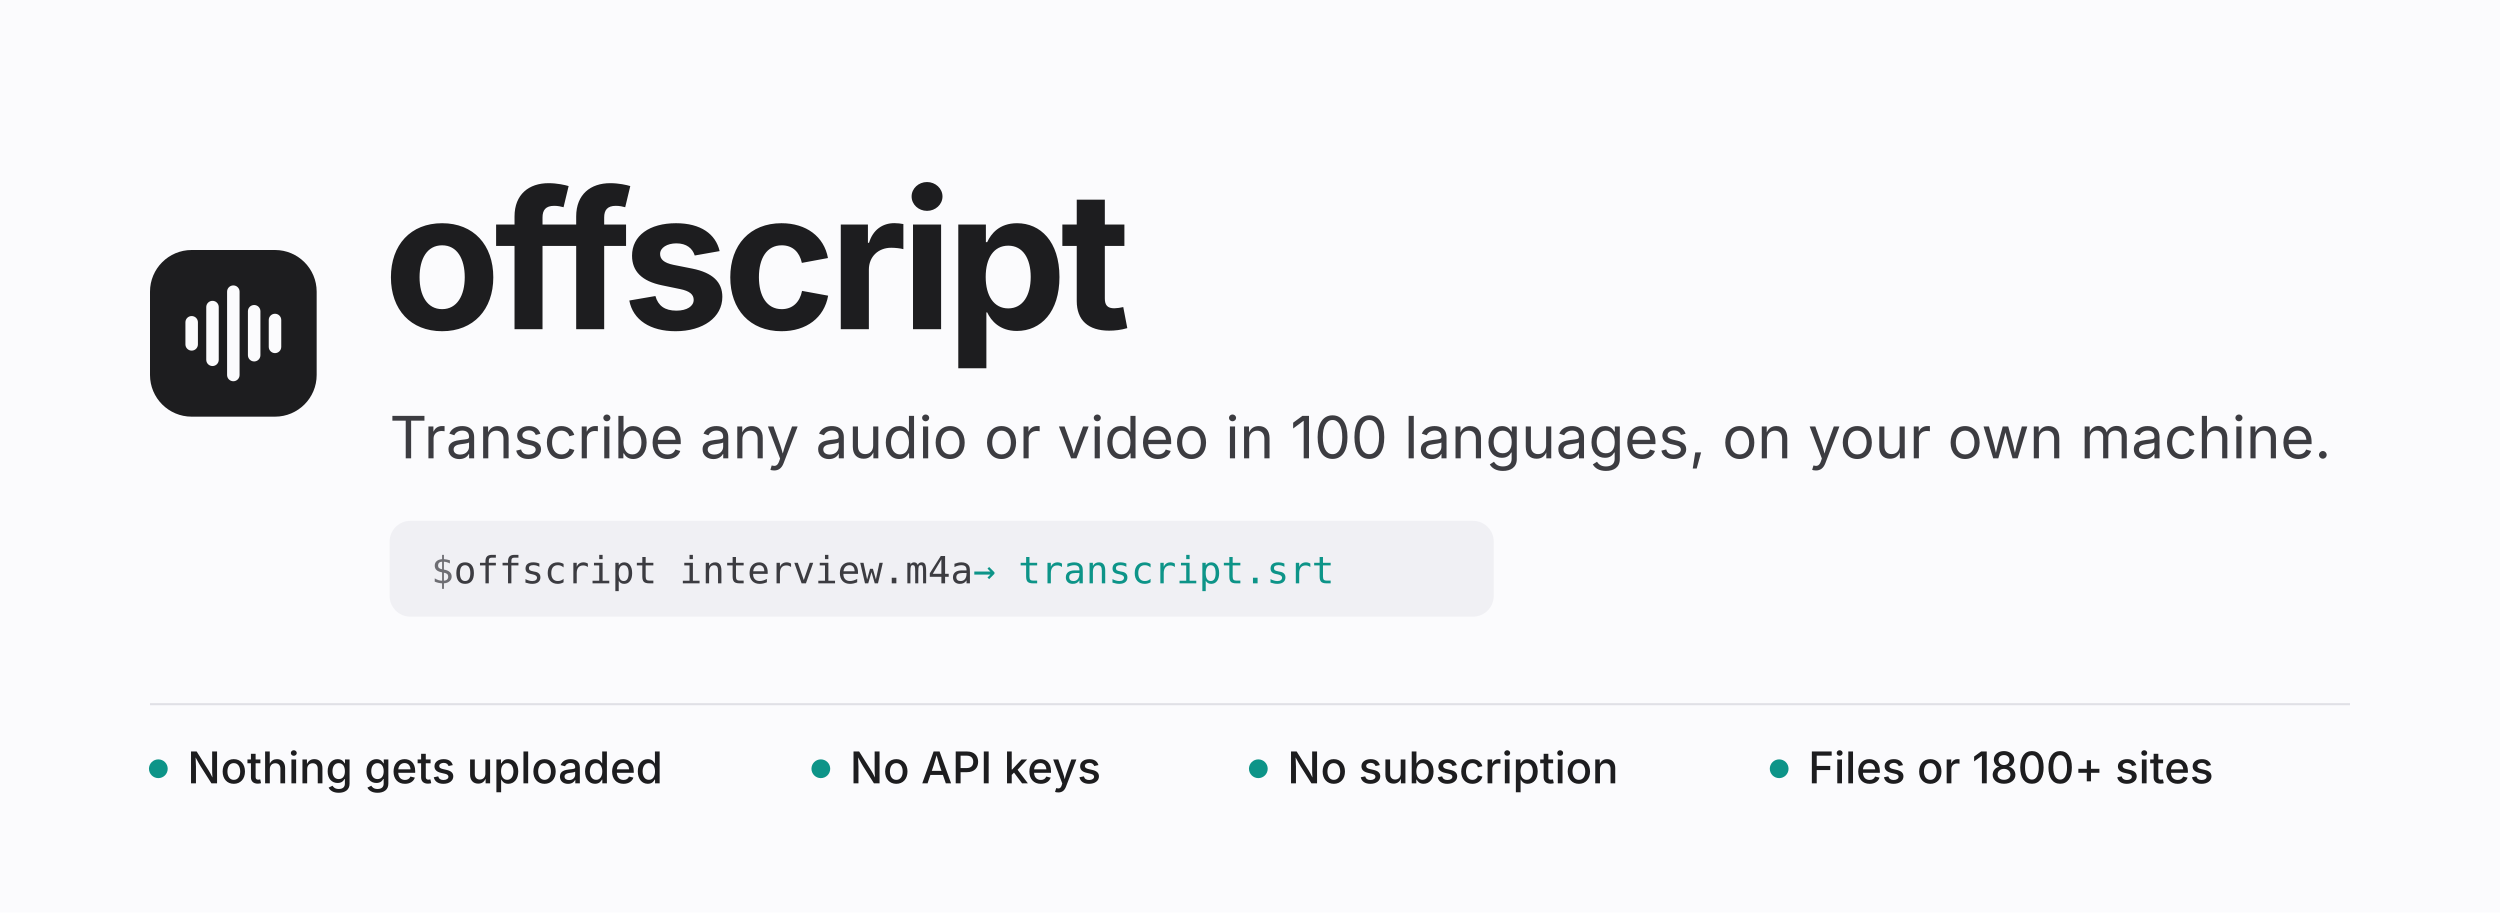
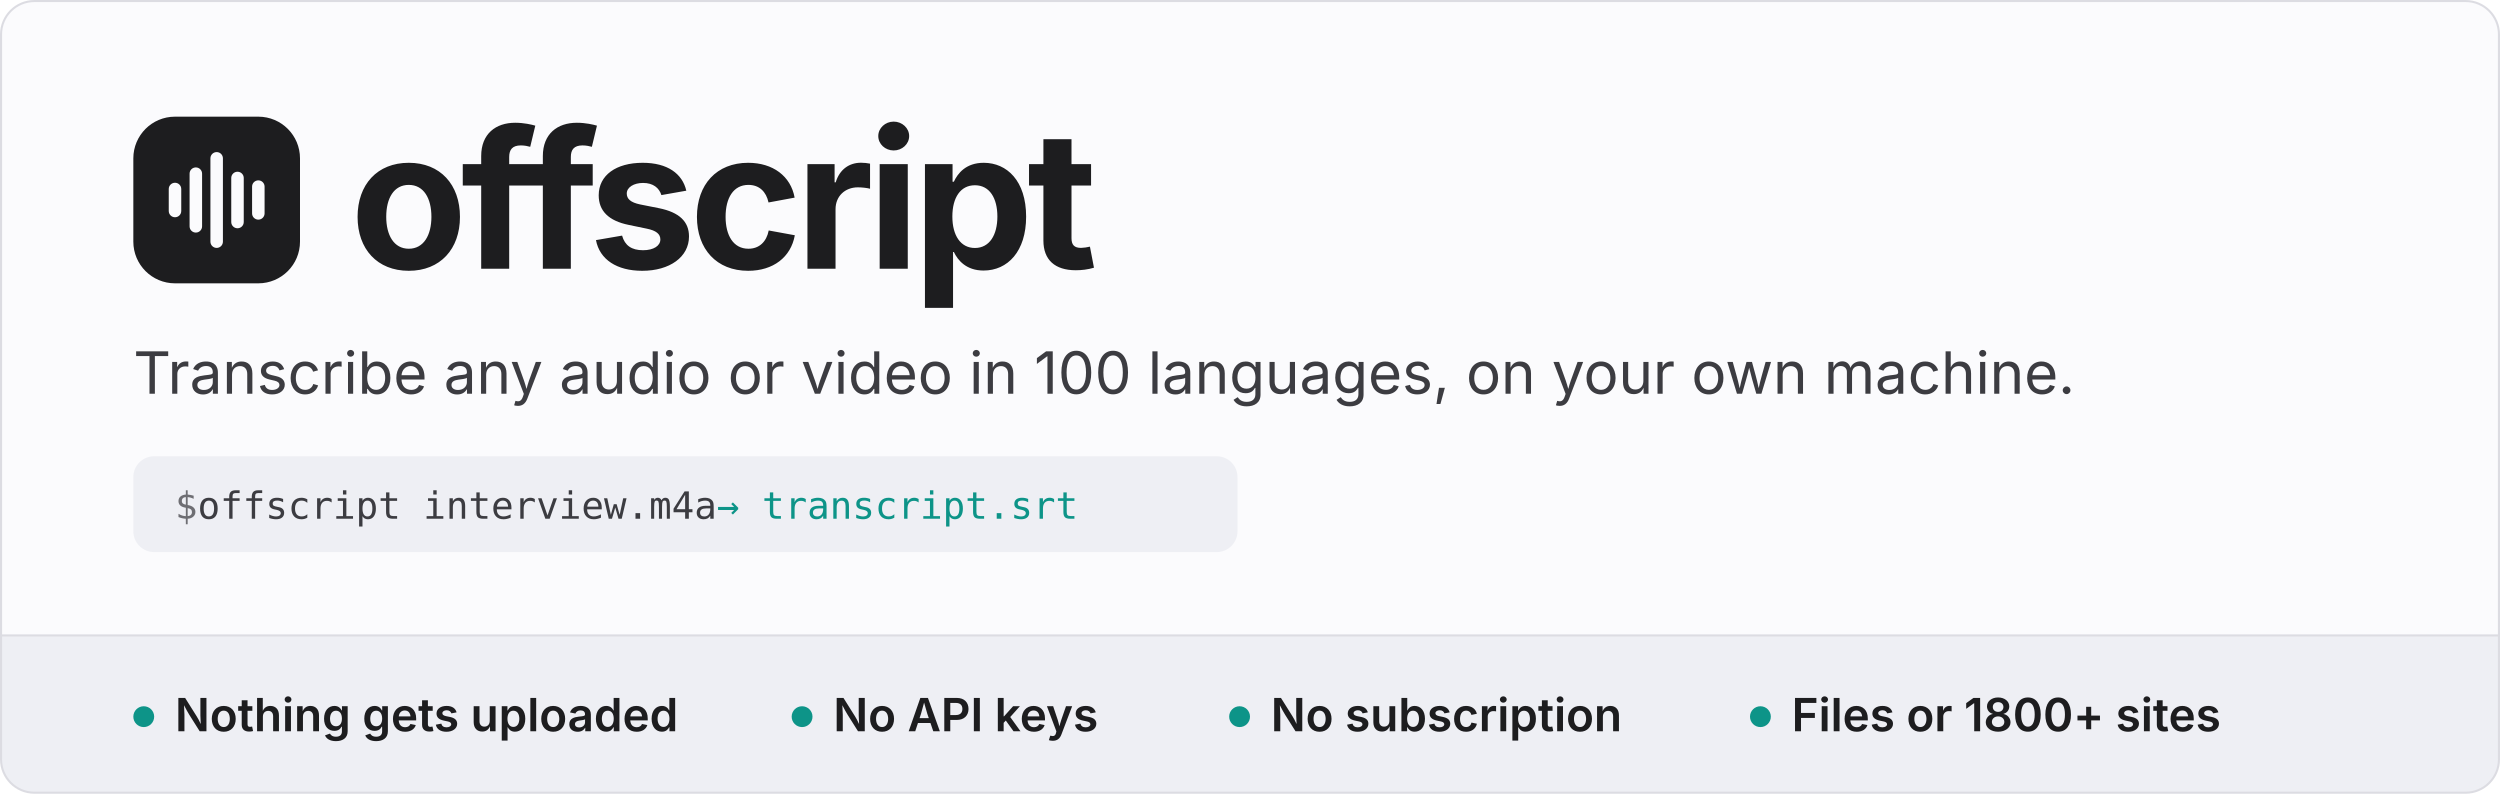
- <svg xmlns="http://www.w3.org/2000/svg" width="1200" height="438" viewBox="0 0 1200 438" role="img" aria-label="offscript — Transcribe any audio or video in 100 languages, on your own machine. Nothing gets uploaded, no API keys, no subscription, files or 1800+ sites.">
-   <rect width="1200" height="438" fill="#fbfbfd" />
-   <g>
-     <rect x="72" y="120" width="80" height="80" rx="20" fill="#1d1d1f" />
-     <rect x="89.0" y="151.7" width="6" height="16.6" rx="3.0" fill="#fbfbfd" />
-     <rect x="99.0" y="144.4" width="6" height="31.3" rx="3.0" fill="#fbfbfd" />
-     <rect x="109.0" y="137.0" width="6" height="46.0" rx="3.0" fill="#fbfbfd" />
-     <rect x="119.0" y="146.4" width="6" height="27.1" rx="3.0" fill="#fbfbfd" />
-     <rect x="129.0" y="150.6" width="6" height="18.9" rx="3.0" fill="#fbfbfd" />
+ <svg xmlns="http://www.w3.org/2000/svg" width="1200" height="381" viewBox="0 0 1200 381" role="img" aria-label="offscript — Transcribe any audio or video in 100 languages, on your own machine. Nothing gets uploaded, no API keys, no subscription, files or 1800+ sites.">
+   <defs>
+     <clipPath id="card">
+       <rect x="0.5" y="0.5" width="1199" height="380" rx="16" />
+     </clipPath>
+   </defs>
+   <g clip-path="url(#card)">
+     <rect width="1200" height="381" fill="#fbfbfd" />
+     <rect y="305" width="1200" height="76" fill="#eeeff4" />
+     <line x1="0" y1="305" x2="1200" y2="305" stroke="#dcdce2" stroke-width="1" />
+     <rect x="64" y="56" width="80" height="80" rx="20" fill="#1d1d1f" />
+     <rect x="81" y="87.72" width="6" height="16.56" rx="3" fill="#fbfbfd" />
+     <rect x="91" y="80.36" width="6" height="31.28" rx="3" fill="#fbfbfd" />
+     <rect x="101" y="73" width="6" height="46" rx="3" fill="#fbfbfd" />
+     <rect x="111" y="82.43" width="6" height="27.14" rx="3" fill="#fbfbfd" />
+     <rect x="121" y="86.57" width="6" height="18.86" rx="3" fill="#fbfbfd" />
+     <text x="168" y="129" font-family="'Helvetica Neue', -apple-system, BlinkMacSystemFont, Inter, 'Segoe UI', Arial, sans-serif" font-size="92" font-weight="700" letter-spacing="-3.2" fill="#1d1d1f">offscript</text>
+     <text x="64" y="189" font-family="'Helvetica Neue', -apple-system, BlinkMacSystemFont, Inter, 'Segoe UI', Arial, sans-serif" font-size="28" fill="#3c3c41">Transcribe any audio or video in 100 languages, on your own machine.</text>
+     <rect x="64" y="219" width="530" height="46" rx="10" fill="#eeeff4" />
+     <text x="84" y="249" font-family="'SF Mono', Menlo, Consolas, ui-monospace, monospace" font-size="18" fill="#3c3c41">
+       <tspan fill="#6e6e73">$ </tspan>offscript interview.m4a<tspan fill="#0d9488"> → transcript.srt</tspan>
+     </text>
+     <circle cx="69" cy="344" r="5" fill="#0d9488" />
+     <text x="84" y="351" font-family="'Helvetica Neue', -apple-system, BlinkMacSystemFont, Inter, 'Segoe UI', Arial, sans-serif" font-size="22" font-weight="600" fill="#1d1d1f">Nothing gets uploaded</text>
+     <circle cx="385" cy="344" r="5" fill="#0d9488" />
+     <text x="400" y="351" font-family="'Helvetica Neue', -apple-system, BlinkMacSystemFont, Inter, 'Segoe UI', Arial, sans-serif" font-size="22" font-weight="600" fill="#1d1d1f">No API keys</text>
+     <circle cx="595" cy="344" r="5" fill="#0d9488" />
+     <text x="610" y="351" font-family="'Helvetica Neue', -apple-system, BlinkMacSystemFont, Inter, 'Segoe UI', Arial, sans-serif" font-size="22" font-weight="600" fill="#1d1d1f">No subscription</text>
+     <circle cx="845" cy="344" r="5" fill="#0d9488" />
+     <text x="860" y="351" font-family="'Helvetica Neue', -apple-system, BlinkMacSystemFont, Inter, 'Segoe UI', Arial, sans-serif" font-size="22" font-weight="600" fill="#1d1d1f">Files or 1800+ sites</text>
  </g>
-   <text x="184" y="158" font-family="'Helvetica Neue', -apple-system, BlinkMacSystemFont, Inter, 'Segoe UI', Arial, sans-serif" font-size="92" font-weight="700" letter-spacing="-3.2" fill="#1d1d1f">offscript</text>
-   <text x="187" y="220" font-family="'Helvetica Neue', -apple-system, BlinkMacSystemFont, Inter, 'Segoe UI', Arial, sans-serif" font-size="28" font-weight="400" fill="#3c3c41">Transcribe any audio or video in 100 languages, on your own machine.</text>
-   <rect x="187" y="250" width="530" height="46" rx="10" fill="#f0f0f4" />
-   <text x="207" y="280" font-family="'SF Mono', Menlo, Consolas, ui-monospace, monospace" font-size="18" fill="#3c3c41">
-     <tspan fill="#6e6e73">$ </tspan>offscript interview.m4a<tspan fill="#0d9488"> → transcript.srt</tspan>
-   </text>
-   <line x1="72" y1="338" x2="1128" y2="338" stroke="#e0e0e6" stroke-width="1" />
-   <circle cx="76" cy="369" r="4.5" fill="#0d9488" />
-   <text x="90" y="376" font-family="'Helvetica Neue', -apple-system, BlinkMacSystemFont, Inter, 'Segoe UI', Arial, sans-serif" font-size="21" font-weight="500" fill="#1d1d1f">Nothing gets uploaded</text>
-   <circle cx="394" cy="369" r="4.5" fill="#0d9488" />
-   <text x="408" y="376" font-family="'Helvetica Neue', -apple-system, BlinkMacSystemFont, Inter, 'Segoe UI', Arial, sans-serif" font-size="21" font-weight="500" fill="#1d1d1f">No API keys</text>
-   <circle cx="604" cy="369" r="4.5" fill="#0d9488" />
-   <text x="618" y="376" font-family="'Helvetica Neue', -apple-system, BlinkMacSystemFont, Inter, 'Segoe UI', Arial, sans-serif" font-size="21" font-weight="500" fill="#1d1d1f">No subscription</text>
-   <circle cx="854" cy="369" r="4.5" fill="#0d9488" />
-   <text x="868" y="376" font-family="'Helvetica Neue', -apple-system, BlinkMacSystemFont, Inter, 'Segoe UI', Arial, sans-serif" font-size="21" font-weight="500" fill="#1d1d1f">Files or 1800+ sites</text>
+   <rect x="0.5" y="0.5" width="1199" height="380" rx="16" fill="none" stroke="#dcdce2" stroke-width="1" />
</svg>
